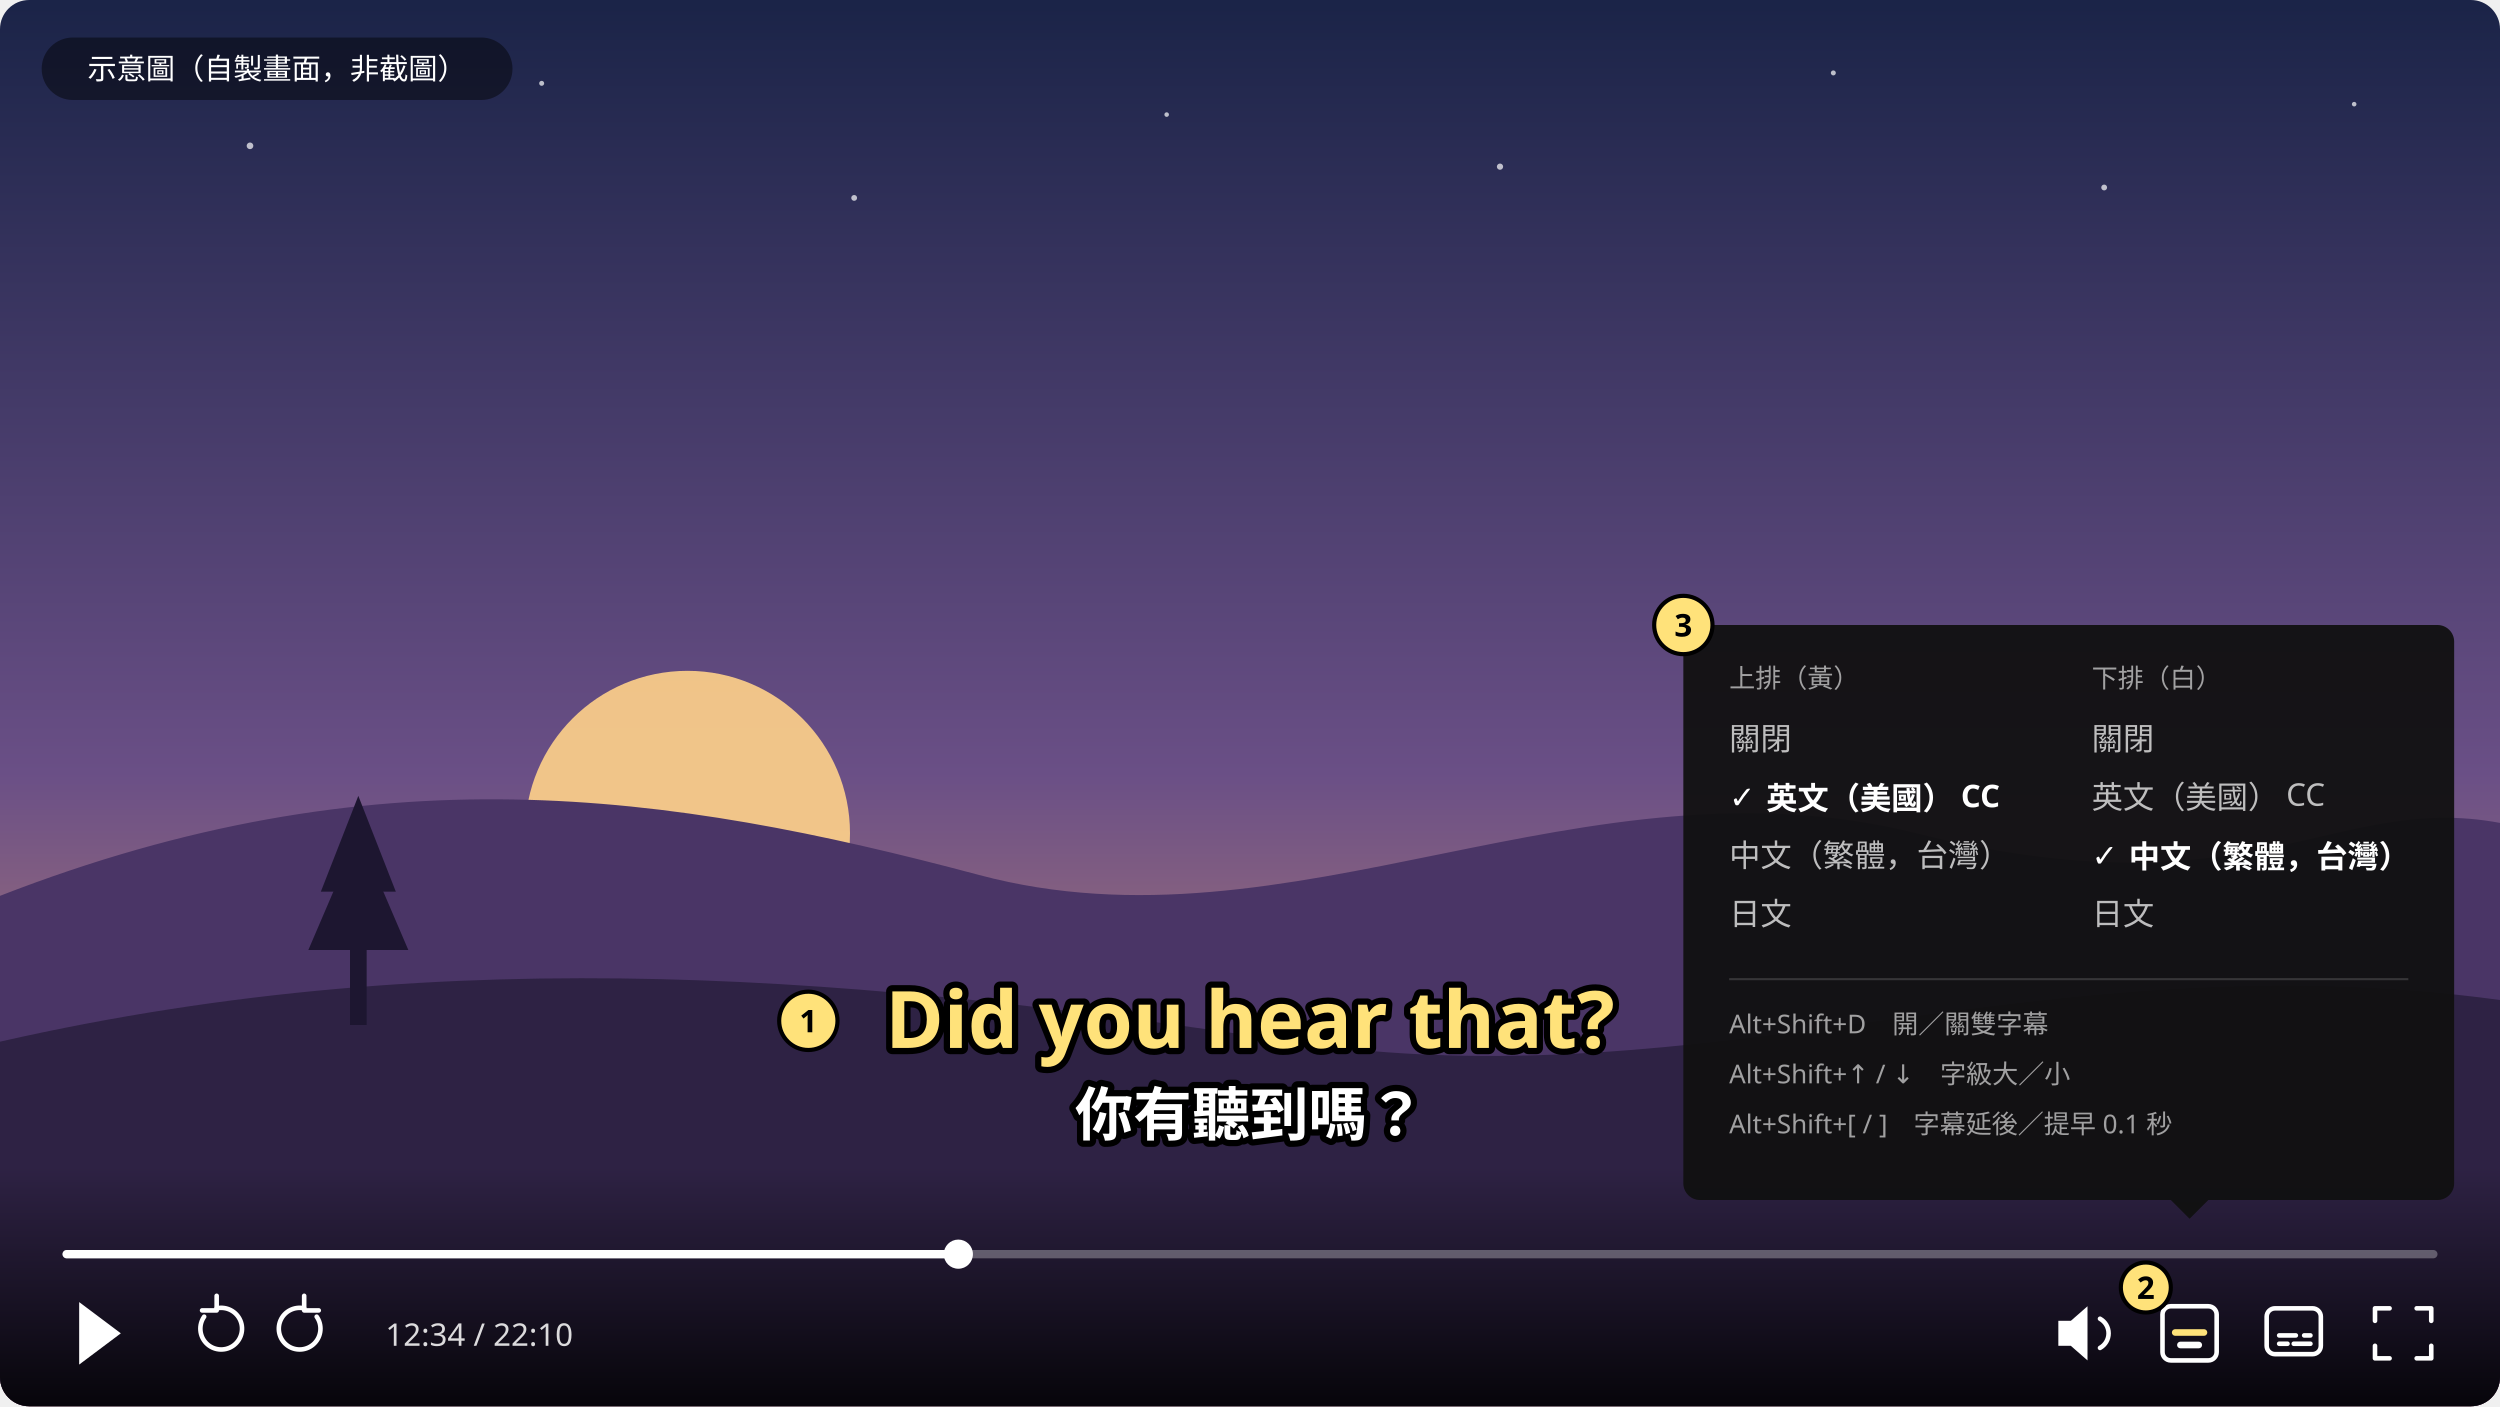
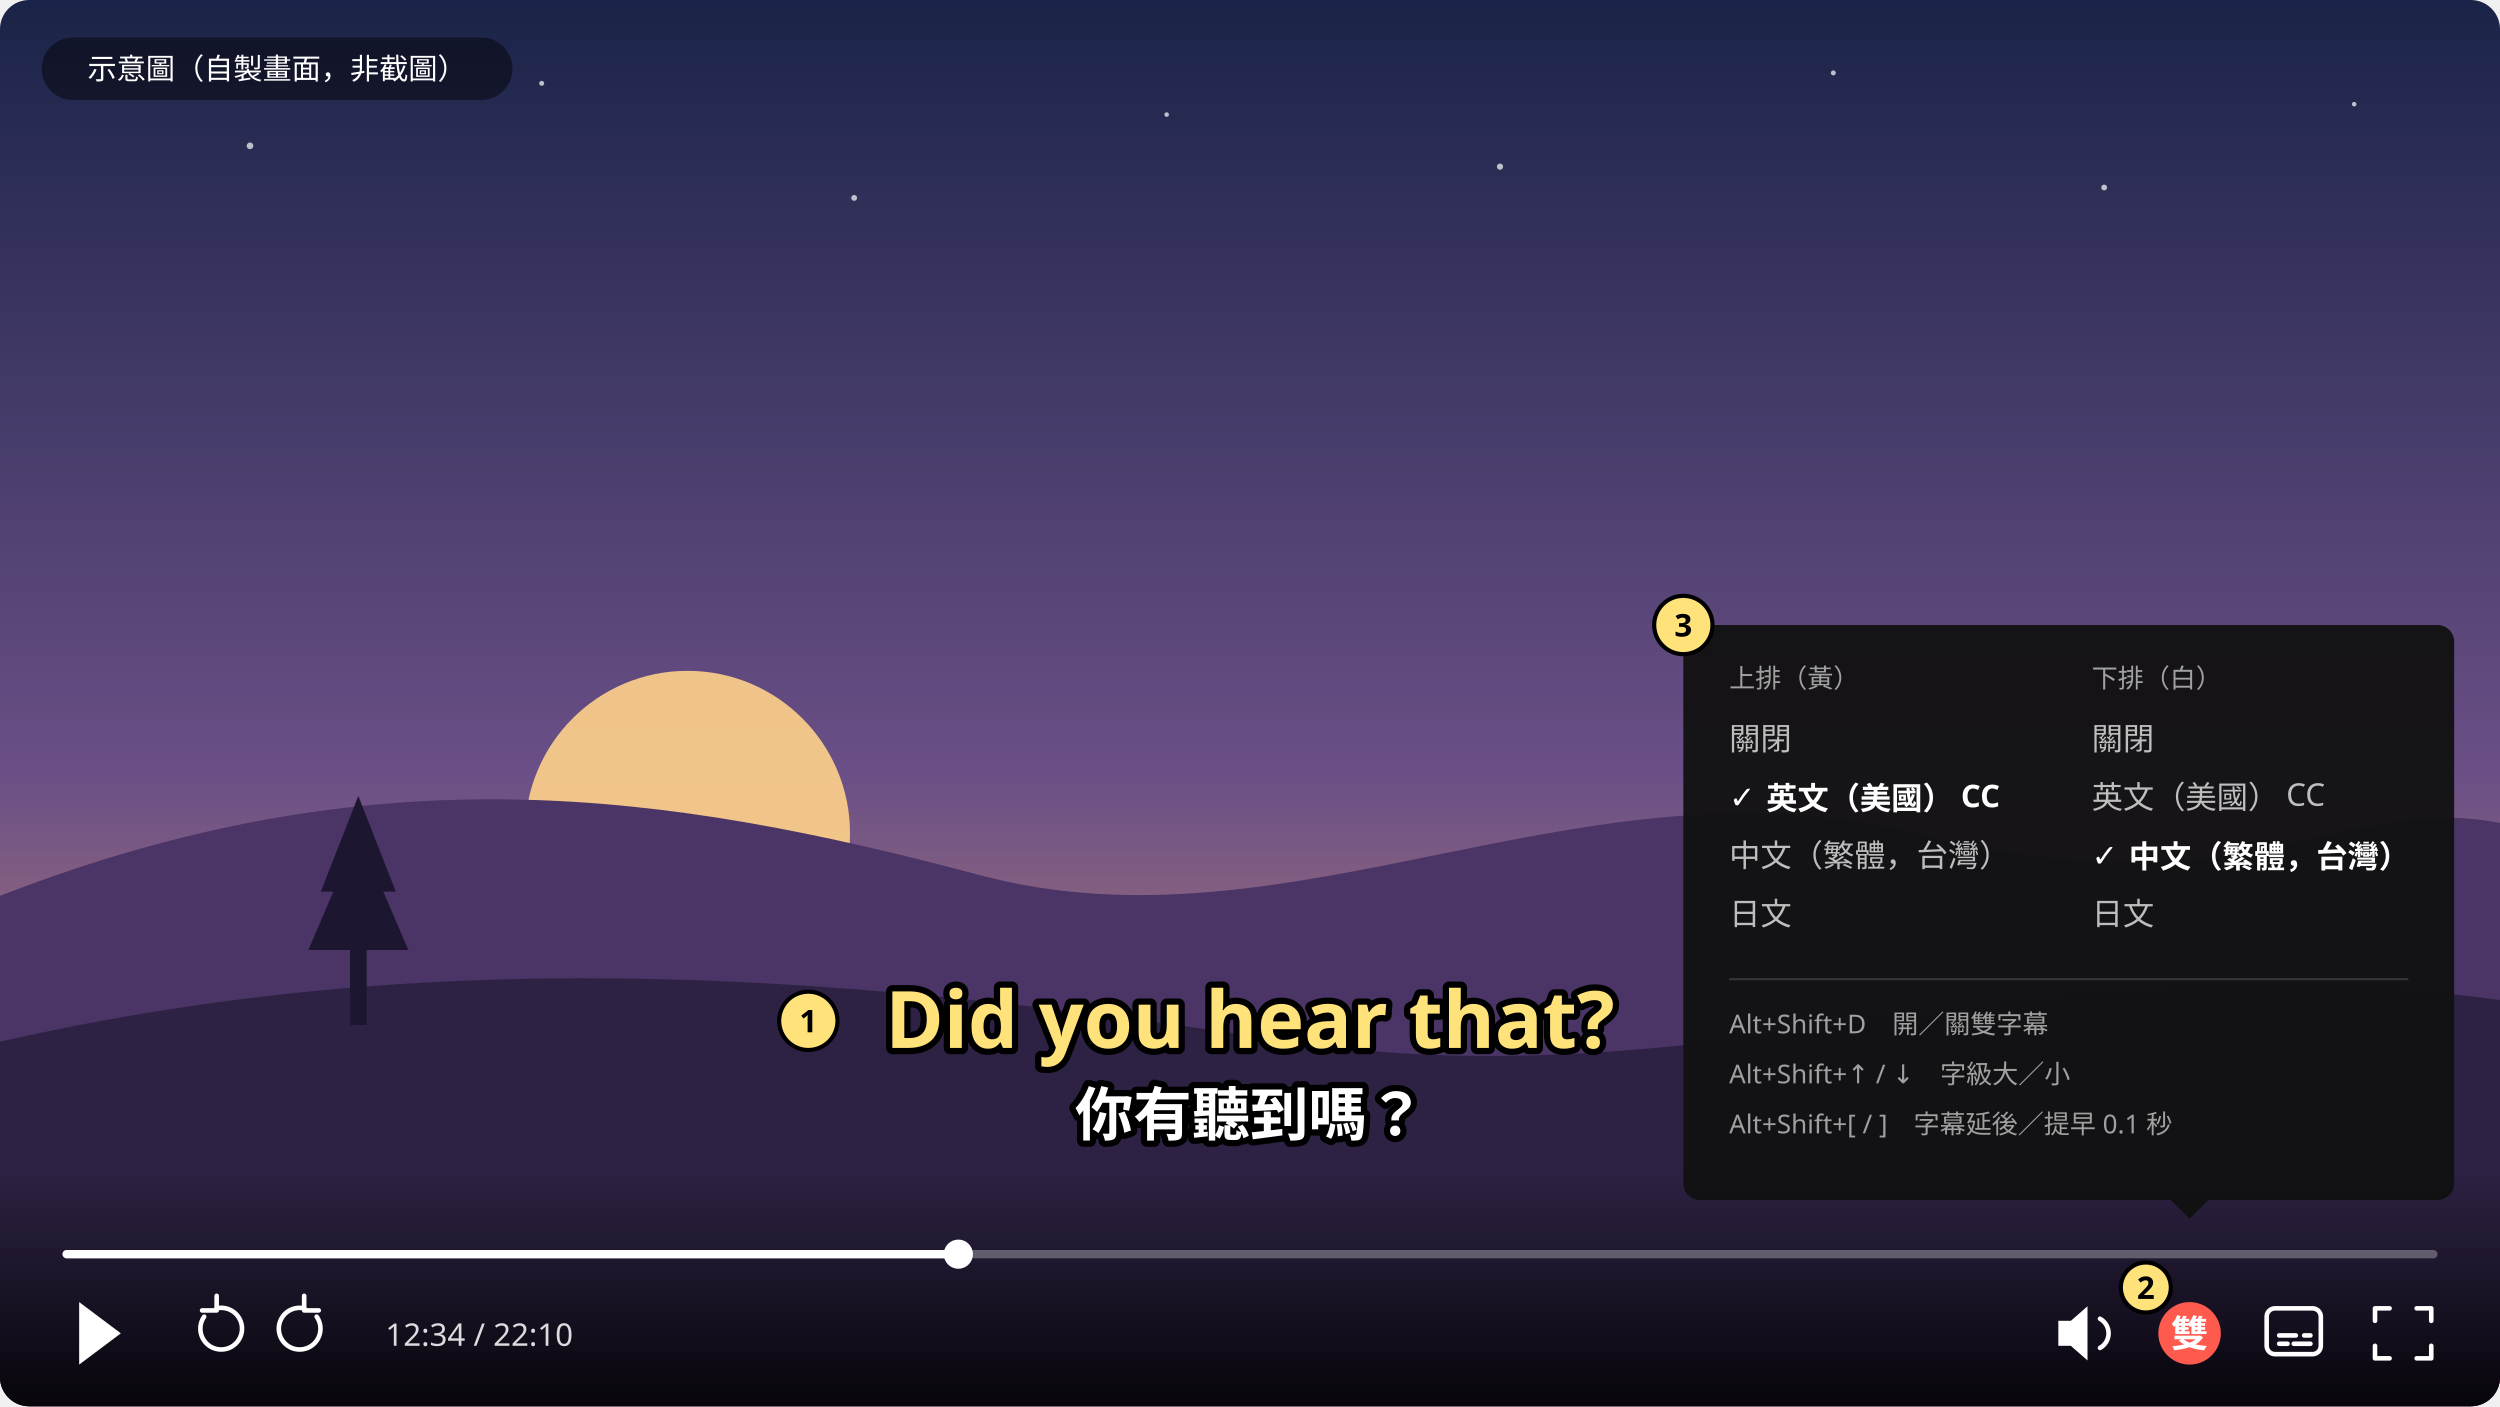
<svg xmlns="http://www.w3.org/2000/svg" viewBox="0 0 1200 675" width="1200" height="675" role="img" aria-label="示意圖：播放器畫面下方顯示兩行字幕（上排黃色英文、下排白色中文），控制列右側的語言按鈕打開了語言選單">
  <defs>
    <clipPath id="frame">
      <rect width="1200" height="675" rx="14" />
    </clipPath>
    <linearGradient id="sky" x1="0" y1="0" x2="0" y2="1">
      <stop offset="0" stop-color="#1b2448" />
      <stop offset="0.55" stop-color="#6a4f86" />
      <stop offset="1" stop-color="#e9a06c" />
    </linearGradient>
    <linearGradient id="bar" x1="0" y1="0" x2="0" y2="1">
      <stop offset="0" stop-color="#000" stop-opacity="0" />
      <stop offset="1" stop-color="#000" stop-opacity="0.85" />
    </linearGradient>
    <style>
      .t { font-family: "Noto Sans TC","Microsoft JhengHei","PingFang TC",system-ui,sans-serif; }
      .sub { font-weight: 600; text-anchor: middle; stroke: #000; stroke-width: 6px; stroke-linejoin: round; paint-order: stroke; }
      .opt { font-size: 15px; fill: rgba(255,255,255,0.72); }
      .on { fill: #fff; font-weight: 700; }
      .hint { font-size: 12.5px; fill: rgba(255,255,255,0.6); }
      .ico { fill: none; stroke: #fff; stroke-width: 2.2; stroke-linecap: round; stroke-linejoin: round; }
      .badge circle { fill: #ffe27a; stroke: #000; stroke-width: 2; }
      .badge text { font-size: 15px; font-weight: 800; fill: #000; text-anchor: middle; }
    </style>
  </defs>
  <g clip-path="url(#frame)">
    <rect width="1200" height="675" fill="url(#sky)" />
    <g fill="#fff" opacity="0.7">
      <circle cx="120" cy="70" r="1.6" />
      <circle cx="260" cy="40" r="1.2" />
      <circle cx="410" cy="95" r="1.4" />
      <circle cx="560" cy="55" r="1.1" />
      <circle cx="720" cy="80" r="1.5" />
      <circle cx="880" cy="35" r="1.2" />
      <circle cx="1010" cy="90" r="1.4" />
      <circle cx="1130" cy="50" r="1.1" />
    </g>
    <circle cx="330" cy="400" r="78" fill="#ffd28a" opacity="0.9" />
    <path d="M0 430 C 180 360 320 380 470 420 S 760 360 920 400 S 1120 380 1200 395 L1200 675 L0 675 Z" fill="#4a3566" />
    <path d="M0 500 C 220 450 420 470 620 500 S 980 450 1200 480 L1200 675 L0 675 Z" fill="#2e2244" />
    <g fill="#1d1630">
      <rect x="168" y="452" width="8" height="40" />
      <path d="M172 400 L196 456 L148 456 Z" />
      <path d="M172 382 L190 428 L154 428 Z" />
    </g>
    <rect x="20" y="18" width="226" height="30" rx="15" fill="#000" opacity="0.45" />
    <text class="t" x="133" y="38" font-size="14" fill="#fff" text-anchor="middle">示意圖（自製畫面，非截圖）</text>
    <rect y="560" width="1200" height="115" fill="url(#bar)" />
    <rect x="30" y="600" width="1140" height="4" rx="2" fill="#fff" opacity="0.3" />
    <rect x="30" y="600" width="430" height="4" rx="2" fill="#fff" />
    <circle cx="460" cy="602" r="7" fill="#fff" />
    <path d="M38 625 L58 640 L38 655 Z" fill="#fff" />
    <g class="ico">
      <path d="M98 632 a10 10 0 1 0 6 -4" />
      <path d="M104 622 l0 7 l-7 0" />
      <path d="M152 632 a10 10 0 1 1 -6 -4" />
      <path d="M146 622 l0 7 l7 0" />
    </g>
    <text class="t" x="185" y="646" font-size="15" fill="#fff" opacity="0.85">12:34 / 22:10</text>
    <g class="ico">
      <path d="M988 634 h6 l8 -7 v26 l-8 -7 h-6 Z" fill="#fff" stroke="none" />
      <path d="M1008 633 a8 8 0 0 1 0 14" />
    </g>
-     <g transform="translate(1036 626)">
-       <rect x="2" y="1" width="26" height="26" rx="4" fill="none" stroke="#fff" stroke-width="2.2" />
-       <rect x="6.5" y="12" width="17" height="3.2" rx="1.6" fill="#ffe27a" />
-       <rect x="9" y="18" width="12" height="3.2" rx="1.6" fill="#fff" />
+     <g transform="translate(1036 625)">
+       <circle cx="15" cy="15" r="15" fill="#ff5a4e" />
+       <text class="t" x="15" y="21.5" font-size="18" font-weight="900" fill="#fff" text-anchor="middle">雙</text>
    </g>
    <g class="ico">
      <rect x="1088" y="628" width="26" height="22" rx="4" />
      <path d="M1094 641 h8 M1106 641 h3 M1094 645 h4 M1101 645 h8" />
    </g>
    <g class="ico">
      <path d="M1140 634 v-6 h7 M1160 628 h7 v6 M1167 646 v6 h-7 M1147 652 h-7 v-6" />
    </g>
    <text class="t sub" x="600" y="503" font-size="38" fill="#ffe27a">Did you hear that?</text>
    <text class="t sub" x="600" y="545" font-size="28" fill="#fff">你有聽到嗎？</text>
    <rect x="808" y="300" width="370" height="276" rx="8" fill="#101010" opacity="0.94" />
    <path d="M1042 576 l9 9 l9 -9 Z" fill="#101010" opacity="0.94" />
    <g class="t">
      <text x="830" y="330" class="hint">上排（黃）</text>
      <text x="830" y="360" class="opt"> 關閉</text>
      <text x="830" y="388" class="opt on">✓ 英文（美國） CC</text>
      <text x="830" y="416" class="opt"> 中文（繁體，台灣）</text>
      <text x="830" y="444" class="opt"> 日文</text>
      <text x="1004" y="330" class="hint">下排（白）</text>
      <text x="1004" y="360" class="opt"> 關閉</text>
      <text x="1004" y="388" class="opt"> 英文（美國） CC</text>
      <text x="1004" y="416" class="opt on">✓ 中文（繁體，台灣）</text>
      <text x="1004" y="444" class="opt"> 日文</text>
      <line x1="830" y1="470" x2="1156" y2="470" stroke="#fff" stroke-opacity="0.15" />
      <text x="830" y="496" class="hint">Alt+Shift+D　開／關雙字幕</text>
      <text x="830" y="520" class="hint">Alt+Shift+↑ / ↓　字級大／小</text>
      <text x="830" y="544" class="hint">Alt+Shift+[ / ]　字幕延後／提早 0.1 秒</text>
    </g>
    <g class="badge t">
      <circle cx="388" cy="490" r="14" />
      <text x="388" y="495.5">1</text>
      <circle cx="1030" cy="618" r="12" />
      <text x="1030" y="623.5">2</text>
      <circle cx="808" cy="300" r="14" />
      <text x="808" y="305.5">3</text>
    </g>
  </g>
</svg>
